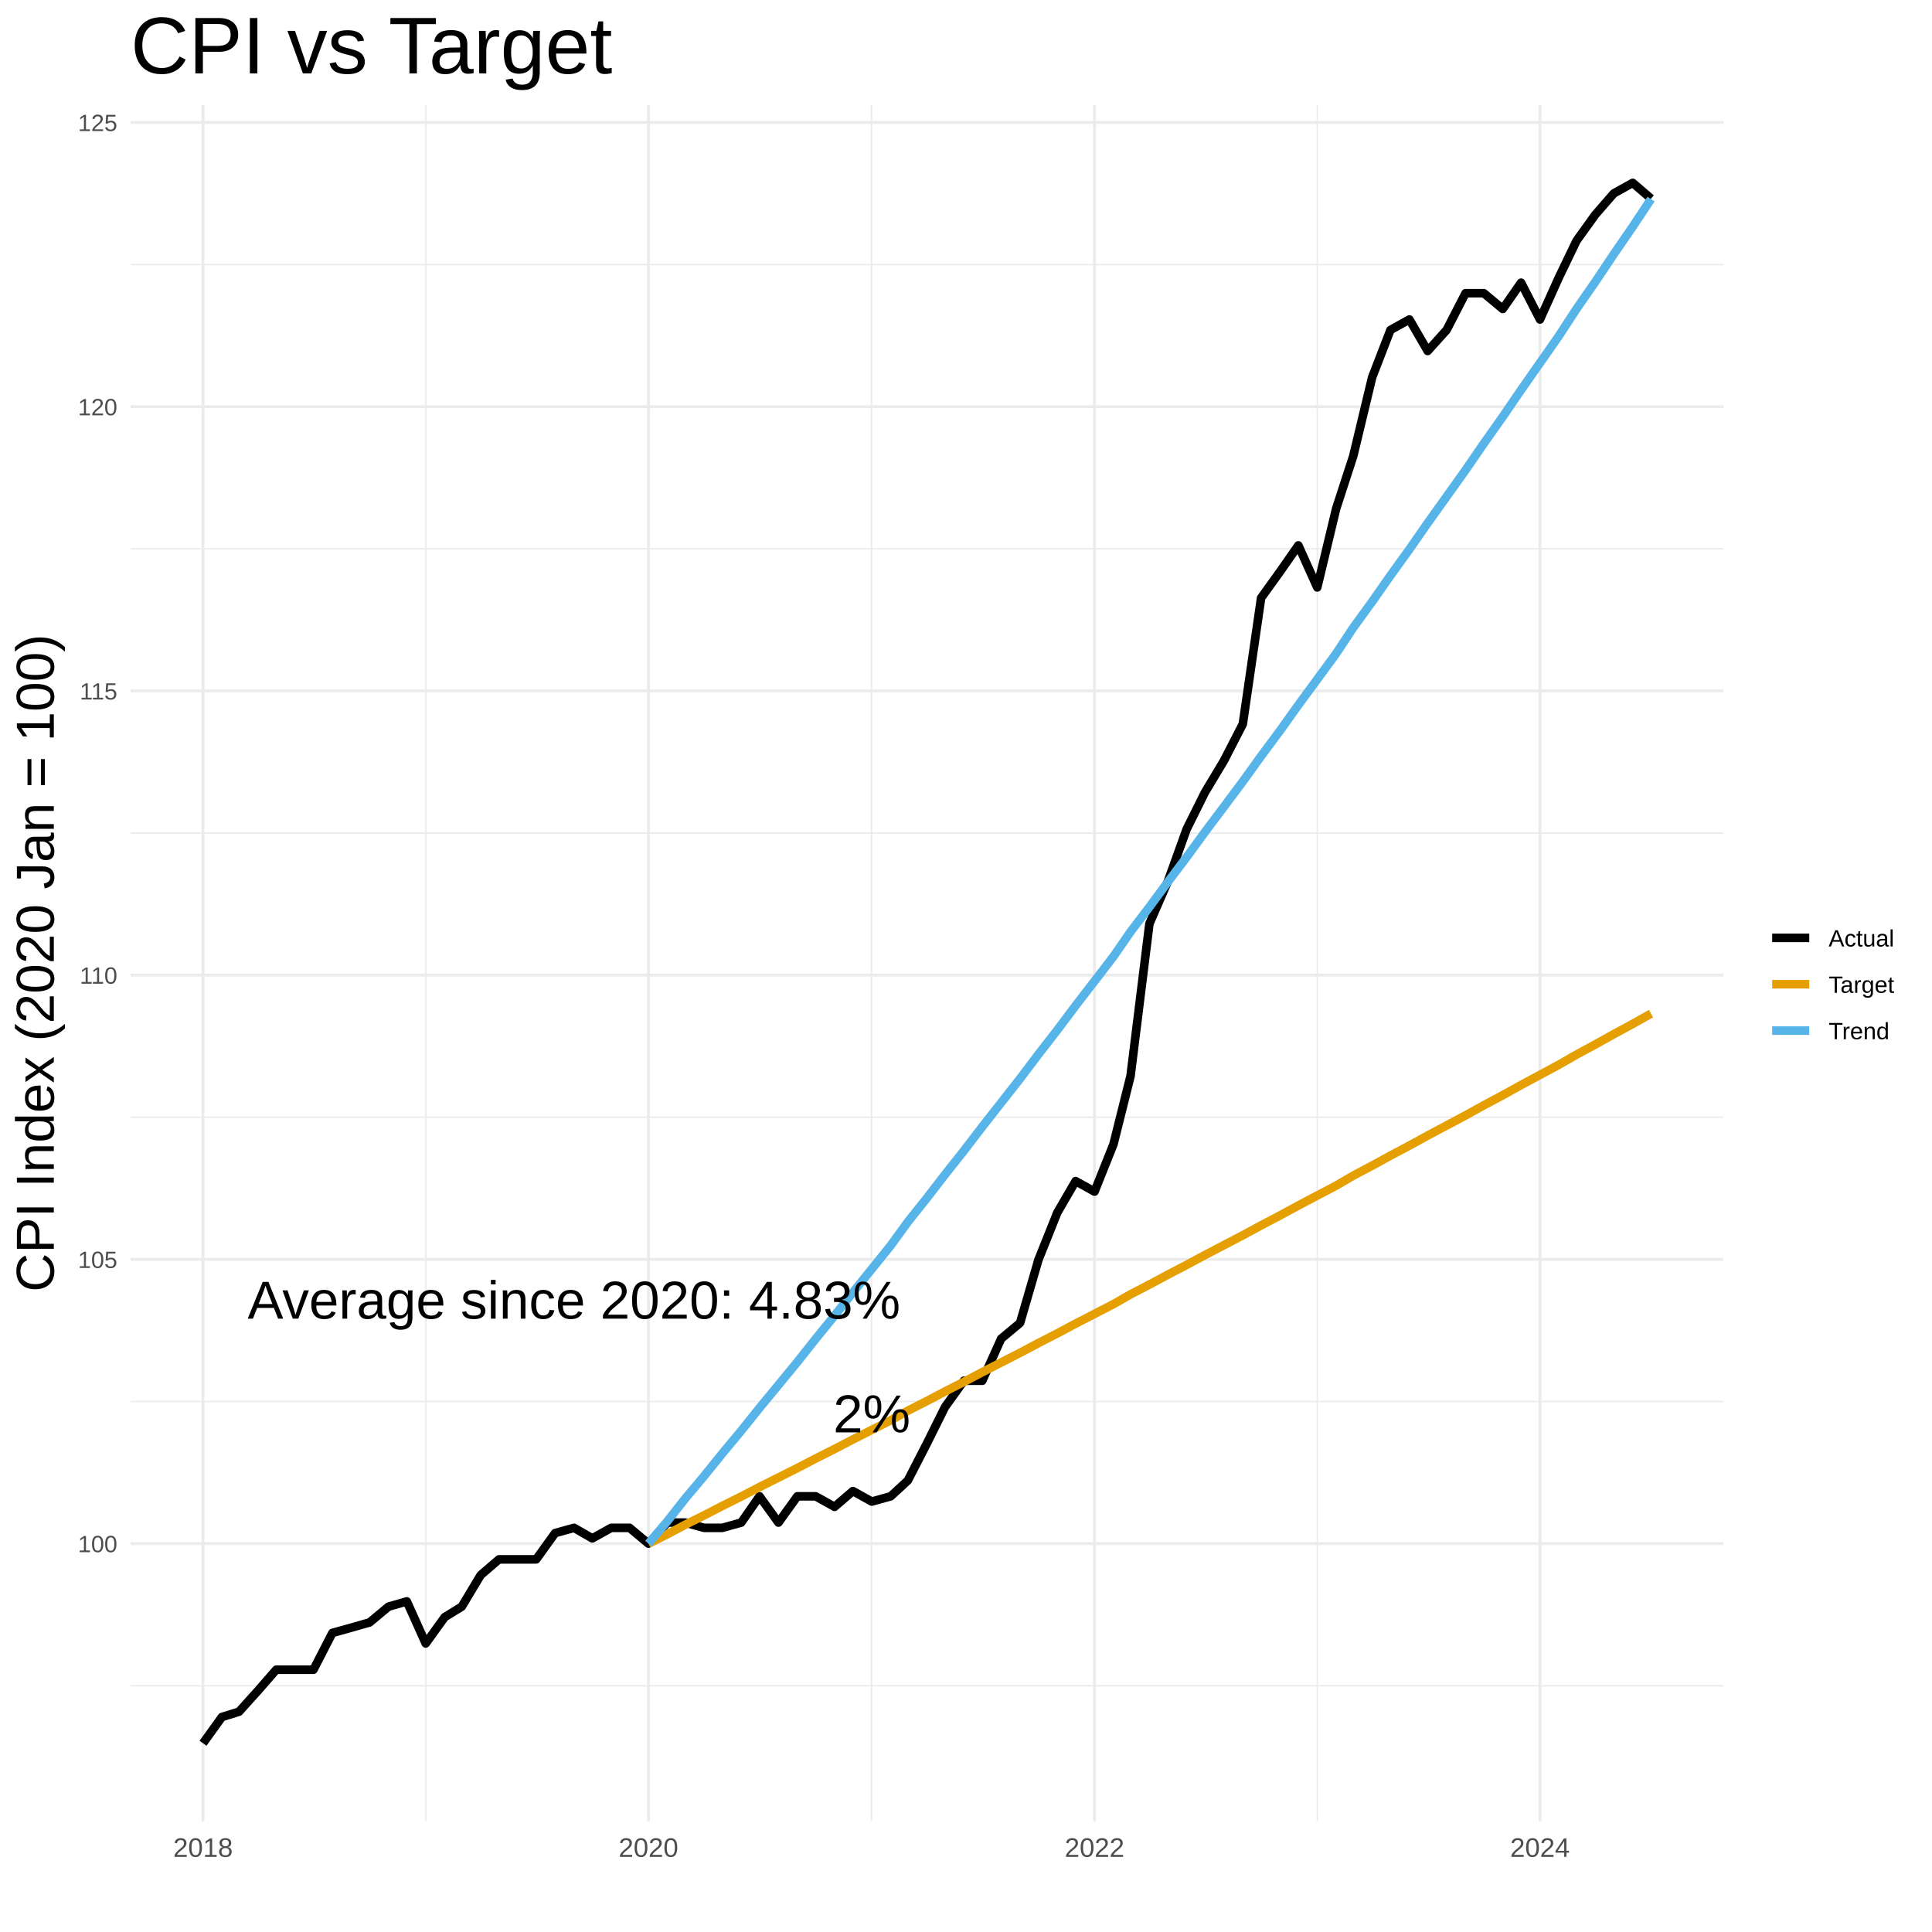
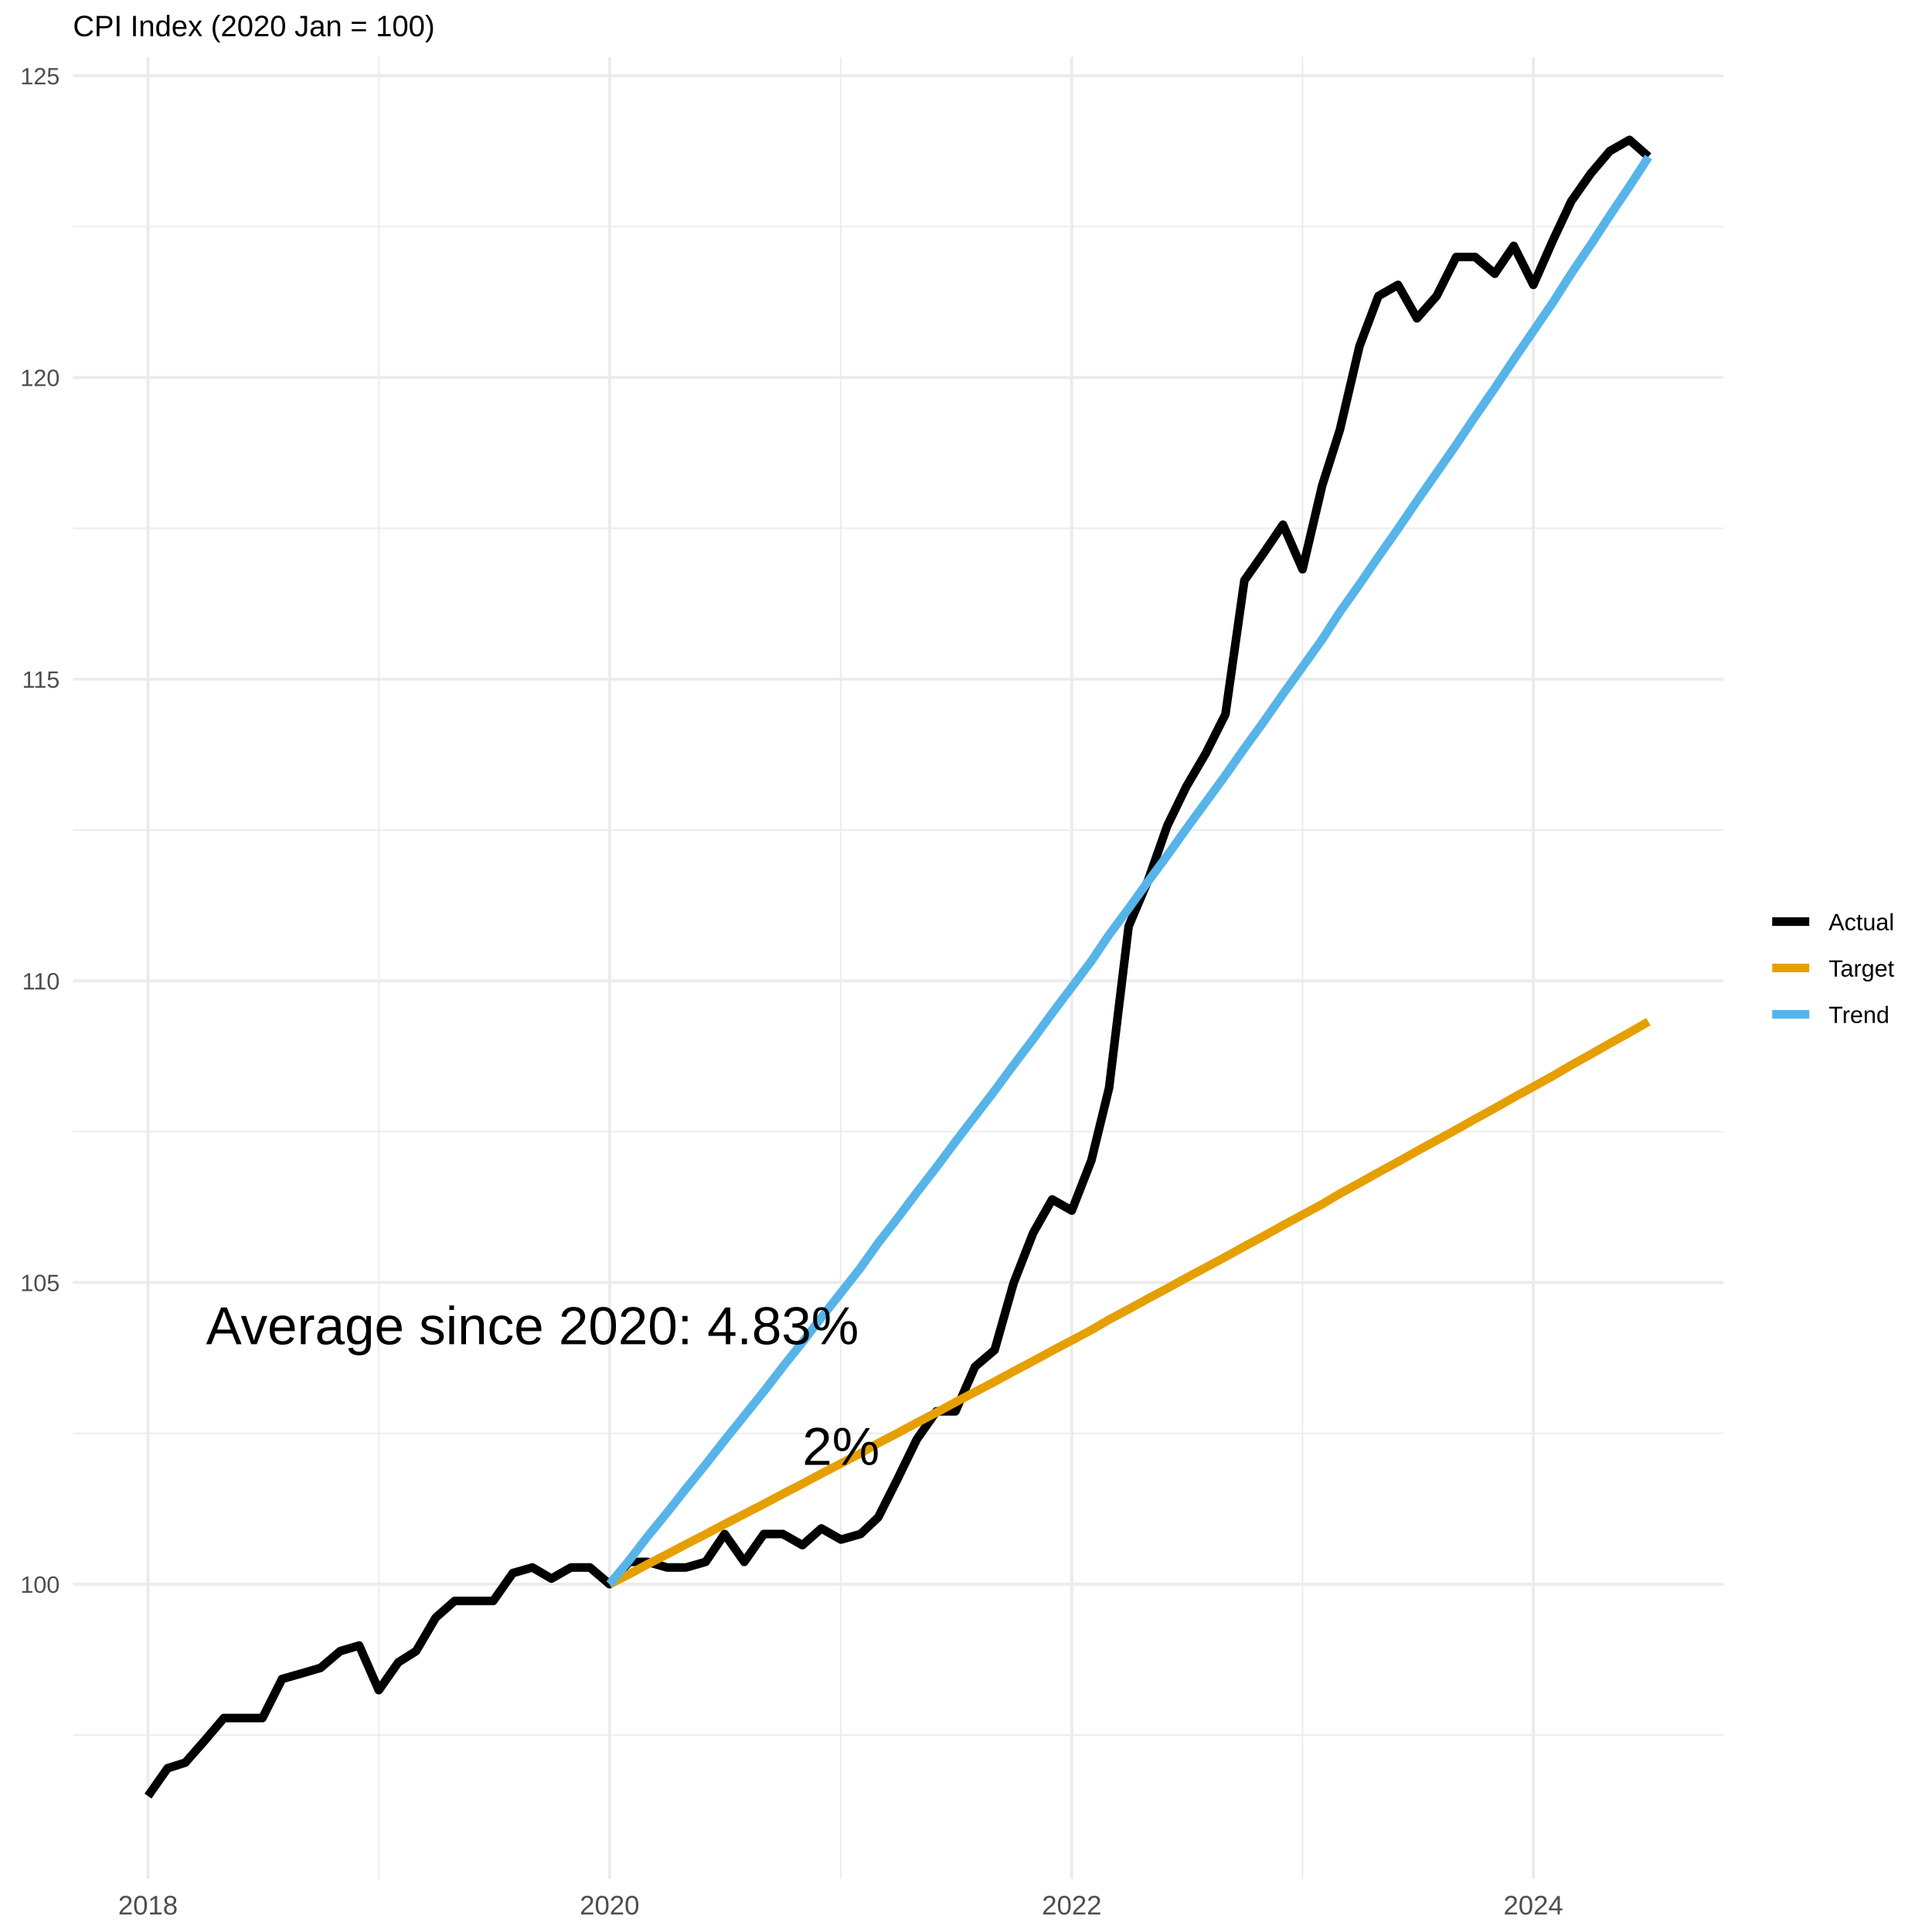
<svg xmlns="http://www.w3.org/2000/svg" class="svglite" width="720.00pt" height="720.00pt" viewBox="0 0 720.00 720.00">
  <defs>
    <style type="text/css">
    .svglite line, .svglite polyline, .svglite polygon, .svglite path, .svglite rect, .svglite circle {
      fill: none;
      stroke: #000000;
      stroke-linecap: round;
      stroke-linejoin: round;
      stroke-miterlimit: 10.00;
    }
    .svglite text {
      white-space: pre;
    }
  </style>
  </defs>
  <rect width="100%" height="100%" style="stroke: none; fill: #FFFFFF;" />
  <defs>
    <clipPath id="cpMC4wMHw3MjAuMDB8MC4wMHw3MjAuMDA=">
      <rect x="0.00" y="0.00" width="720.00" height="720.00" />
    </clipPath>
  </defs>
  <g clip-path="url(#cpMC4wMHw3MjAuMDB8MC4wMHw3MjAuMDA=)">
</g>
  <defs>
-     <clipPath id="cpNDguNjh8NjQyLjI3fDM5LjA3fDY3OC43Mw==">
-       <rect x="48.68" y="39.07" width="593.60" height="639.66" />
+     <clipPath id="cpMjcuMTl8NjQyLjI3fDIxLjI3fDcwMC4yMQ==">
+       <rect x="27.19" y="21.27" width="615.08" height="678.95" />
    </clipPath>
  </defs>
-   <g clip-path="url(#cpNDguNjh8NjQyLjI3fDM5LjA3fDY3OC43Mw==)">
-     <polyline points="48.68,628.22 642.27,628.22 " style="stroke-width: 0.53; stroke: #EBEBEB; stroke-linecap: butt;" />
-     <polyline points="48.68,522.29 642.27,522.29 " style="stroke-width: 0.53; stroke: #EBEBEB; stroke-linecap: butt;" />
-     <polyline points="48.68,416.37 642.27,416.37 " style="stroke-width: 0.53; stroke: #EBEBEB; stroke-linecap: butt;" />
-     <polyline points="48.68,310.45 642.27,310.45 " style="stroke-width: 0.53; stroke: #EBEBEB; stroke-linecap: butt;" />
-     <polyline points="48.68,204.52 642.27,204.52 " style="stroke-width: 0.53; stroke: #EBEBEB; stroke-linecap: butt;" />
-     <polyline points="48.68,98.60 642.27,98.60 " style="stroke-width: 0.53; stroke: #EBEBEB; stroke-linecap: butt;" />
-     <polyline points="158.66,678.73 158.66,39.07 " style="stroke-width: 0.53; stroke: #EBEBEB; stroke-linecap: butt;" />
-     <polyline points="324.78,678.73 324.78,39.07 " style="stroke-width: 0.53; stroke: #EBEBEB; stroke-linecap: butt;" />
-     <polyline points="490.90,678.73 490.90,39.07 " style="stroke-width: 0.53; stroke: #EBEBEB; stroke-linecap: butt;" />
-     <polyline points="48.68,575.26 642.27,575.26 " style="stroke-width: 1.07; stroke: #EBEBEB; stroke-linecap: butt;" />
-     <polyline points="48.68,469.33 642.27,469.33 " style="stroke-width: 1.07; stroke: #EBEBEB; stroke-linecap: butt;" />
-     <polyline points="48.68,363.41 642.27,363.41 " style="stroke-width: 1.07; stroke: #EBEBEB; stroke-linecap: butt;" />
-     <polyline points="48.68,257.48 642.27,257.48 " style="stroke-width: 1.07; stroke: #EBEBEB; stroke-linecap: butt;" />
-     <polyline points="48.68,151.56 642.27,151.56 " style="stroke-width: 1.07; stroke: #EBEBEB; stroke-linecap: butt;" />
-     <polyline points="48.68,45.63 642.27,45.63 " style="stroke-width: 1.07; stroke: #EBEBEB; stroke-linecap: butt;" />
-     <polyline points="75.66,678.73 75.66,39.07 " style="stroke-width: 1.07; stroke: #EBEBEB; stroke-linecap: butt;" />
-     <polyline points="241.66,678.73 241.66,39.07 " style="stroke-width: 1.07; stroke: #EBEBEB; stroke-linecap: butt;" />
-     <polyline points="407.90,678.73 407.90,39.07 " style="stroke-width: 1.07; stroke: #EBEBEB; stroke-linecap: butt;" />
-     <polyline points="573.90,678.73 573.90,39.07 " style="stroke-width: 1.07; stroke: #EBEBEB; stroke-linecap: butt;" />
-     <polyline points="75.66,649.66 82.71,639.87 89.07,637.91 96.12,630.08 102.95,622.25 110.00,622.25 116.82,622.25 123.87,608.54 130.92,606.58 137.74,604.63 144.79,598.75 151.61,596.79 158.66,612.46 165.71,602.67 172.08,598.75 179.13,587.00 185.95,581.13 193.00,581.13 199.82,581.13 206.87,571.34 213.92,569.38 220.74,573.30 227.79,569.38 234.61,569.38 241.66,575.26 248.71,567.42 255.31,567.42 262.36,569.38 269.18,569.38 276.23,567.42 283.05,557.63 290.10,567.42 297.15,557.63 303.97,557.63 311.02,561.55 317.85,555.68 324.89,559.59 331.94,557.63 338.31,551.76 345.36,538.06 352.18,524.35 359.23,514.56 366.06,514.56 373.10,498.90 380.15,493.02 386.98,469.53 394.03,451.91 400.85,440.16 407.90,444.07 414.95,426.45 421.32,401.00 428.36,344.22 435.19,328.56 442.24,308.98 449.06,295.27 456.11,283.52 463.16,269.82 469.98,222.83 477.03,213.04 483.85,203.25 490.90,218.91 497.95,189.54 504.32,169.96 511.37,140.59 518.19,122.97 525.24,119.06 532.06,130.80 539.11,122.97 546.16,109.27 552.98,109.27 560.03,115.14 566.86,105.35 573.90,119.06 580.95,103.39 587.55,89.69 594.60,79.90 601.42,72.07 608.47,68.15 615.29,74.02 " style="stroke-width: 3.20; stroke-linecap: butt;" />
-     <polyline points="241.66,575.26 248.71,571.76 255.31,568.25 262.36,564.74 269.18,561.22 276.23,557.70 283.05,554.17 290.10,550.64 297.15,547.10 303.97,543.55 311.02,540.00 317.85,536.44 324.89,532.88 331.94,529.31 338.31,525.73 345.36,522.15 352.18,518.56 359.23,514.97 366.06,511.37 373.10,507.76 380.15,504.15 386.98,500.53 394.03,496.91 400.85,493.28 407.90,489.65 414.95,486.01 421.32,482.36 428.36,478.71 435.19,475.05 442.24,471.38 449.06,467.71 456.11,464.03 463.16,460.35 469.98,456.66 477.03,452.96 483.85,449.26 490.90,445.55 497.95,441.84 504.32,438.12 511.37,434.39 518.19,430.66 525.24,426.92 532.06,423.18 539.11,419.43 546.16,415.67 552.98,411.91 560.03,408.14 566.86,404.36 573.90,400.58 580.95,396.79 587.55,393.00 594.60,389.19 601.42,385.39 608.47,381.57 615.29,377.75 " style="stroke-width: 3.20; stroke: #E69F00; stroke-linecap: butt;" />
-     <polyline points="241.66,575.26 248.71,566.91 255.31,558.53 262.36,550.12 269.18,541.68 276.23,533.20 283.05,524.69 290.10,516.14 297.15,507.57 303.97,498.96 311.02,490.31 317.85,481.63 324.89,472.92 331.94,464.17 338.31,455.38 345.36,446.57 352.18,437.71 359.23,428.83 366.06,419.91 373.10,410.95 380.15,401.96 386.98,392.93 394.03,383.86 400.85,374.77 407.90,365.63 414.95,356.46 421.32,347.25 428.36,338.01 435.19,328.73 442.24,319.41 449.06,310.06 456.11,300.67 463.16,291.24 469.98,281.78 477.03,272.28 483.85,262.74 490.90,253.16 497.95,243.55 504.32,233.90 511.37,224.21 518.19,214.48 525.24,204.71 532.06,194.91 539.11,185.06 546.16,175.18 552.98,165.26 560.03,155.30 566.86,145.30 573.90,135.26 580.95,125.18 587.55,115.07 594.60,104.91 601.42,94.71 608.47,84.47 615.29,74.19 " style="stroke-width: 3.20; stroke: #56B4E9; stroke-linecap: butt;" />
-     <text x="324.89" y="533.79" text-anchor="middle" style="font-size: 19.92px; font-family: &quot;Liberation Sans&quot;;" textLength="31.58px" lengthAdjust="spacingAndGlyphs">2%</text>
-     <text x="213.92" y="491.42" text-anchor="middle" style="font-size: 19.92px; font-family: &quot;Liberation Sans&quot;;" textLength="273.05px" lengthAdjust="spacingAndGlyphs">Average since 2020: 4.83%</text>
+   <g clip-path="url(#cpMjcuMTl8NjQyLjI3fDIxLjI3fDcwMC4yMQ==)">
+     <polyline points="27.19,646.60 642.27,646.60 " style="stroke-width: 0.53; stroke: #EBEBEB; stroke-linecap: butt;" />
+     <polyline points="27.19,534.17 642.27,534.17 " style="stroke-width: 0.53; stroke: #EBEBEB; stroke-linecap: butt;" />
+     <polyline points="27.19,421.74 642.27,421.74 " style="stroke-width: 0.53; stroke: #EBEBEB; stroke-linecap: butt;" />
+     <polyline points="27.19,309.31 642.27,309.31 " style="stroke-width: 0.53; stroke: #EBEBEB; stroke-linecap: butt;" />
+     <polyline points="27.19,196.88 642.27,196.88 " style="stroke-width: 0.53; stroke: #EBEBEB; stroke-linecap: butt;" />
+     <polyline points="27.19,84.45 642.27,84.45 " style="stroke-width: 0.53; stroke: #EBEBEB; stroke-linecap: butt;" />
+     <polyline points="141.16,700.21 141.16,21.27 " style="stroke-width: 0.53; stroke: #EBEBEB; stroke-linecap: butt;" />
+     <polyline points="313.29,700.21 313.29,21.27 " style="stroke-width: 0.53; stroke: #EBEBEB; stroke-linecap: butt;" />
+     <polyline points="485.42,700.21 485.42,21.27 " style="stroke-width: 0.53; stroke: #EBEBEB; stroke-linecap: butt;" />
+     <polyline points="27.19,590.38 642.27,590.38 " style="stroke-width: 1.07; stroke: #EBEBEB; stroke-linecap: butt;" />
+     <polyline points="27.19,477.95 642.27,477.95 " style="stroke-width: 1.07; stroke: #EBEBEB; stroke-linecap: butt;" />
+     <polyline points="27.19,365.52 642.27,365.52 " style="stroke-width: 1.07; stroke: #EBEBEB; stroke-linecap: butt;" />
+     <polyline points="27.19,253.09 642.27,253.09 " style="stroke-width: 1.07; stroke: #EBEBEB; stroke-linecap: butt;" />
+     <polyline points="27.19,140.66 642.27,140.66 " style="stroke-width: 1.07; stroke: #EBEBEB; stroke-linecap: butt;" />
+     <polyline points="27.19,28.23 642.27,28.23 " style="stroke-width: 1.07; stroke: #EBEBEB; stroke-linecap: butt;" />
+     <polyline points="55.15,700.21 55.15,21.27 " style="stroke-width: 1.07; stroke: #EBEBEB; stroke-linecap: butt;" />
+     <polyline points="227.17,700.21 227.17,21.27 " style="stroke-width: 1.07; stroke: #EBEBEB; stroke-linecap: butt;" />
+     <polyline points="399.42,700.21 399.42,21.27 " style="stroke-width: 1.07; stroke: #EBEBEB; stroke-linecap: butt;" />
+     <polyline points="571.43,700.21 571.43,21.27 " style="stroke-width: 1.07; stroke: #EBEBEB; stroke-linecap: butt;" />
+     <polyline points="55.15,669.35 62.46,658.96 69.05,656.88 76.36,648.57 83.43,640.26 90.73,640.26 97.80,640.26 105.11,625.71 112.41,623.63 119.48,621.56 126.79,615.32 133.85,613.24 141.16,629.87 148.46,619.48 155.06,615.32 162.37,602.85 169.44,596.62 176.74,596.62 183.81,596.62 191.11,586.23 198.42,584.15 205.49,588.30 212.79,584.15 219.86,584.15 227.17,590.38 234.47,582.07 241.30,582.07 248.61,584.15 255.68,584.15 262.98,582.07 270.05,571.68 277.36,582.07 284.66,571.68 291.73,571.68 299.04,575.83 306.10,569.60 313.41,573.76 320.71,571.68 327.31,565.44 334.62,550.90 341.69,536.35 348.99,525.96 356.06,525.96 363.36,509.33 370.67,503.10 377.74,478.16 385.04,459.46 392.11,446.99 399.42,451.14 406.72,432.44 413.32,405.42 420.62,345.16 427.69,328.53 435.00,307.75 442.07,293.20 449.37,280.73 456.68,266.18 463.74,216.31 471.05,205.92 478.12,195.53 485.42,212.15 492.73,180.98 499.33,160.20 506.63,129.02 513.70,110.32 521.00,106.16 528.07,118.63 535.38,110.32 542.68,95.77 549.75,95.77 557.06,102.01 564.13,91.62 571.43,106.16 578.74,89.54 585.57,74.99 592.87,64.60 599.94,56.29 607.25,52.13 614.32,58.37 " style="stroke-width: 3.20; stroke-linecap: butt;" />
+     <polyline points="227.17,590.38 234.47,586.67 241.30,582.95 248.61,579.22 255.68,575.49 262.98,571.75 270.05,568.00 277.36,564.25 284.66,560.49 291.73,556.73 299.04,552.96 306.10,549.18 313.41,545.40 320.71,541.61 327.31,537.81 334.62,534.01 341.69,530.20 348.99,526.39 356.06,522.57 363.36,518.74 370.67,514.91 377.74,511.07 385.04,507.23 392.11,503.37 399.42,499.52 406.72,495.65 413.32,491.78 420.62,487.90 427.69,484.02 435.00,480.13 442.07,476.23 449.37,472.33 456.68,468.42 463.74,464.50 471.05,460.58 478.12,456.65 485.42,452.71 492.73,448.77 499.33,444.82 506.63,440.87 513.70,436.91 521.00,432.94 528.07,428.96 535.38,424.98 542.68,420.99 549.75,417.00 557.06,413.00 564.13,408.99 571.43,404.98 578.74,400.96 585.57,396.93 592.87,392.89 599.94,388.85 607.25,384.80 614.32,380.75 " style="stroke-width: 3.20; stroke: #E69F00; stroke-linecap: butt;" />
+     <polyline points="227.17,590.38 234.47,581.52 241.30,572.63 248.61,563.70 255.68,554.74 262.98,545.74 270.05,536.71 277.36,527.64 284.66,518.54 291.73,509.39 299.04,500.22 306.10,491.00 313.41,481.76 320.71,472.47 327.31,463.15 334.62,453.79 341.69,444.39 348.99,434.96 356.06,425.49 363.36,415.98 370.67,406.44 377.74,396.86 385.04,387.24 392.11,377.58 399.42,367.88 406.72,358.15 413.32,348.37 420.62,338.56 427.69,328.71 435.00,318.83 442.07,308.90 449.37,298.93 456.68,288.93 463.74,278.88 471.05,268.80 478.12,258.67 485.42,248.51 492.73,238.30 499.33,228.06 506.63,217.77 513.70,207.45 521.00,197.08 528.07,186.67 535.38,176.23 542.68,165.74 549.75,155.21 557.06,144.63 564.13,134.02 571.43,123.36 578.74,112.67 585.57,101.93 592.87,91.15 599.94,80.32 607.25,69.45 614.32,58.54 " style="stroke-width: 3.20; stroke: #56B4E9; stroke-linecap: butt;" />
+     <text x="313.41" y="545.92" text-anchor="middle" style="font-size: 19.92px; font-family: &quot;Liberation Sans&quot;;" textLength="31.58px" lengthAdjust="spacingAndGlyphs">2%</text>
+     <text x="198.42" y="500.95" text-anchor="middle" style="font-size: 19.92px; font-family: &quot;Liberation Sans&quot;;" textLength="273.05px" lengthAdjust="spacingAndGlyphs">Average since 2020: 4.83%</text>
  </g>
  <g clip-path="url(#cpMC4wMHw3MjAuMDB8MC4wMHw3MjAuMDA=)">
-     <text x="43.74" y="578.46" text-anchor="end" style="font-size: 8.80px;fill: #4D4D4D; font-family: &quot;Liberation Sans&quot;;" textLength="16.78px" lengthAdjust="spacingAndGlyphs">100</text>
-     <text x="43.74" y="472.54" text-anchor="end" style="font-size: 8.80px;fill: #4D4D4D; font-family: &quot;Liberation Sans&quot;;" textLength="16.78px" lengthAdjust="spacingAndGlyphs">105</text>
-     <text x="43.74" y="366.61" text-anchor="end" style="font-size: 8.80px;fill: #4D4D4D; font-family: &quot;Liberation Sans&quot;;" textLength="16.78px" lengthAdjust="spacingAndGlyphs">110</text>
-     <text x="43.74" y="260.69" text-anchor="end" style="font-size: 8.80px;fill: #4D4D4D; font-family: &quot;Liberation Sans&quot;;" textLength="16.78px" lengthAdjust="spacingAndGlyphs">115</text>
-     <text x="43.74" y="154.77" text-anchor="end" style="font-size: 8.80px;fill: #4D4D4D; font-family: &quot;Liberation Sans&quot;;" textLength="16.78px" lengthAdjust="spacingAndGlyphs">120</text>
-     <text x="43.74" y="48.84" text-anchor="end" style="font-size: 8.80px;fill: #4D4D4D; font-family: &quot;Liberation Sans&quot;;" textLength="16.78px" lengthAdjust="spacingAndGlyphs">125</text>
-     <text x="75.66" y="692.00" text-anchor="middle" style="font-size: 10.00px;fill: #4D4D4D; font-family: &quot;Liberation Sans&quot;;" textLength="25.46px" lengthAdjust="spacingAndGlyphs">2018</text>
-     <text x="241.66" y="692.00" text-anchor="middle" style="font-size: 10.00px;fill: #4D4D4D; font-family: &quot;Liberation Sans&quot;;" textLength="25.46px" lengthAdjust="spacingAndGlyphs">2020</text>
-     <text x="407.90" y="692.00" text-anchor="middle" style="font-size: 10.00px;fill: #4D4D4D; font-family: &quot;Liberation Sans&quot;;" textLength="25.46px" lengthAdjust="spacingAndGlyphs">2022</text>
-     <text x="573.90" y="692.00" text-anchor="middle" style="font-size: 10.00px;fill: #4D4D4D; font-family: &quot;Liberation Sans&quot;;" textLength="25.46px" lengthAdjust="spacingAndGlyphs">2024</text>
-     <text transform="translate(20.06,358.90) rotate(-90)" text-anchor="middle" style="font-size: 20.00px; font-family: &quot;Liberation Sans&quot;;" textLength="271.03px" lengthAdjust="spacingAndGlyphs">CPI Index (2020 Jan = 100)</text>
-     <line x1="660.44" y1="349.52" x2="674.26" y2="349.52" style="stroke-width: 3.20; stroke-linecap: butt;" />
-     <line x1="660.44" y1="366.80" x2="674.26" y2="366.80" style="stroke-width: 3.20; stroke: #E69F00; stroke-linecap: butt;" />
-     <line x1="660.44" y1="384.08" x2="674.26" y2="384.08" style="stroke-width: 3.20; stroke: #56B4E9; stroke-linecap: butt;" />
-     <text x="681.47" y="352.73" style="font-size: 8.80px; font-family: &quot;Liberation Sans&quot;;" textLength="27.57px" lengthAdjust="spacingAndGlyphs">Actual</text>
-     <text x="681.47" y="370.01" style="font-size: 8.80px; font-family: &quot;Liberation Sans&quot;;" textLength="27.22px" lengthAdjust="spacingAndGlyphs">Target</text>
-     <text x="681.47" y="387.29" style="font-size: 8.80px; font-family: &quot;Liberation Sans&quot;;" textLength="24.07px" lengthAdjust="spacingAndGlyphs">Trend</text>
-     <text x="48.68" y="27.35" style="font-size: 30.00px; font-family: &quot;Liberation Sans&quot;;" textLength="193.18px" lengthAdjust="spacingAndGlyphs">CPI vs Target</text>
+     <text x="22.26" y="593.59" text-anchor="end" style="font-size: 8.80px;fill: #4D4D4D; font-family: &quot;Liberation Sans&quot;;" textLength="16.78px" lengthAdjust="spacingAndGlyphs">100</text>
+     <text x="22.26" y="481.16" text-anchor="end" style="font-size: 8.80px;fill: #4D4D4D; font-family: &quot;Liberation Sans&quot;;" textLength="16.78px" lengthAdjust="spacingAndGlyphs">105</text>
+     <text x="22.26" y="368.73" text-anchor="end" style="font-size: 8.80px;fill: #4D4D4D; font-family: &quot;Liberation Sans&quot;;" textLength="16.78px" lengthAdjust="spacingAndGlyphs">110</text>
+     <text x="22.26" y="256.30" text-anchor="end" style="font-size: 8.80px;fill: #4D4D4D; font-family: &quot;Liberation Sans&quot;;" textLength="16.78px" lengthAdjust="spacingAndGlyphs">115</text>
+     <text x="22.26" y="143.87" text-anchor="end" style="font-size: 8.80px;fill: #4D4D4D; font-family: &quot;Liberation Sans&quot;;" textLength="16.78px" lengthAdjust="spacingAndGlyphs">120</text>
+     <text x="22.26" y="31.44" text-anchor="end" style="font-size: 8.80px;fill: #4D4D4D; font-family: &quot;Liberation Sans&quot;;" textLength="16.78px" lengthAdjust="spacingAndGlyphs">125</text>
+     <text x="55.15" y="713.48" text-anchor="middle" style="font-size: 10.00px;fill: #4D4D4D; font-family: &quot;Liberation Sans&quot;;" textLength="25.46px" lengthAdjust="spacingAndGlyphs">2018</text>
+     <text x="227.17" y="713.48" text-anchor="middle" style="font-size: 10.00px;fill: #4D4D4D; font-family: &quot;Liberation Sans&quot;;" textLength="25.46px" lengthAdjust="spacingAndGlyphs">2020</text>
+     <text x="399.42" y="713.48" text-anchor="middle" style="font-size: 10.00px;fill: #4D4D4D; font-family: &quot;Liberation Sans&quot;;" textLength="25.46px" lengthAdjust="spacingAndGlyphs">2022</text>
+     <text x="571.43" y="713.48" text-anchor="middle" style="font-size: 10.00px;fill: #4D4D4D; font-family: &quot;Liberation Sans&quot;;" textLength="25.46px" lengthAdjust="spacingAndGlyphs">2024</text>
+     <line x1="660.44" y1="343.46" x2="674.26" y2="343.46" style="stroke-width: 3.20; stroke-linecap: butt;" />
+     <line x1="660.44" y1="360.74" x2="674.26" y2="360.74" style="stroke-width: 3.20; stroke: #E69F00; stroke-linecap: butt;" />
+     <line x1="660.44" y1="378.02" x2="674.26" y2="378.02" style="stroke-width: 3.20; stroke: #56B4E9; stroke-linecap: butt;" />
+     <text x="681.47" y="346.67" style="font-size: 8.80px; font-family: &quot;Liberation Sans&quot;;" textLength="27.57px" lengthAdjust="spacingAndGlyphs">Actual</text>
+     <text x="681.47" y="363.95" style="font-size: 8.80px; font-family: &quot;Liberation Sans&quot;;" textLength="27.22px" lengthAdjust="spacingAndGlyphs">Target</text>
+     <text x="681.47" y="381.23" style="font-size: 8.80px; font-family: &quot;Liberation Sans&quot;;" textLength="24.07px" lengthAdjust="spacingAndGlyphs">Trend</text>
+     <text x="27.19" y="13.50" style="font-size: 11.00px; font-family: &quot;Liberation Sans&quot;;" textLength="149.08px" lengthAdjust="spacingAndGlyphs">CPI Index (2020 Jan = 100)</text>
  </g>
</svg>
